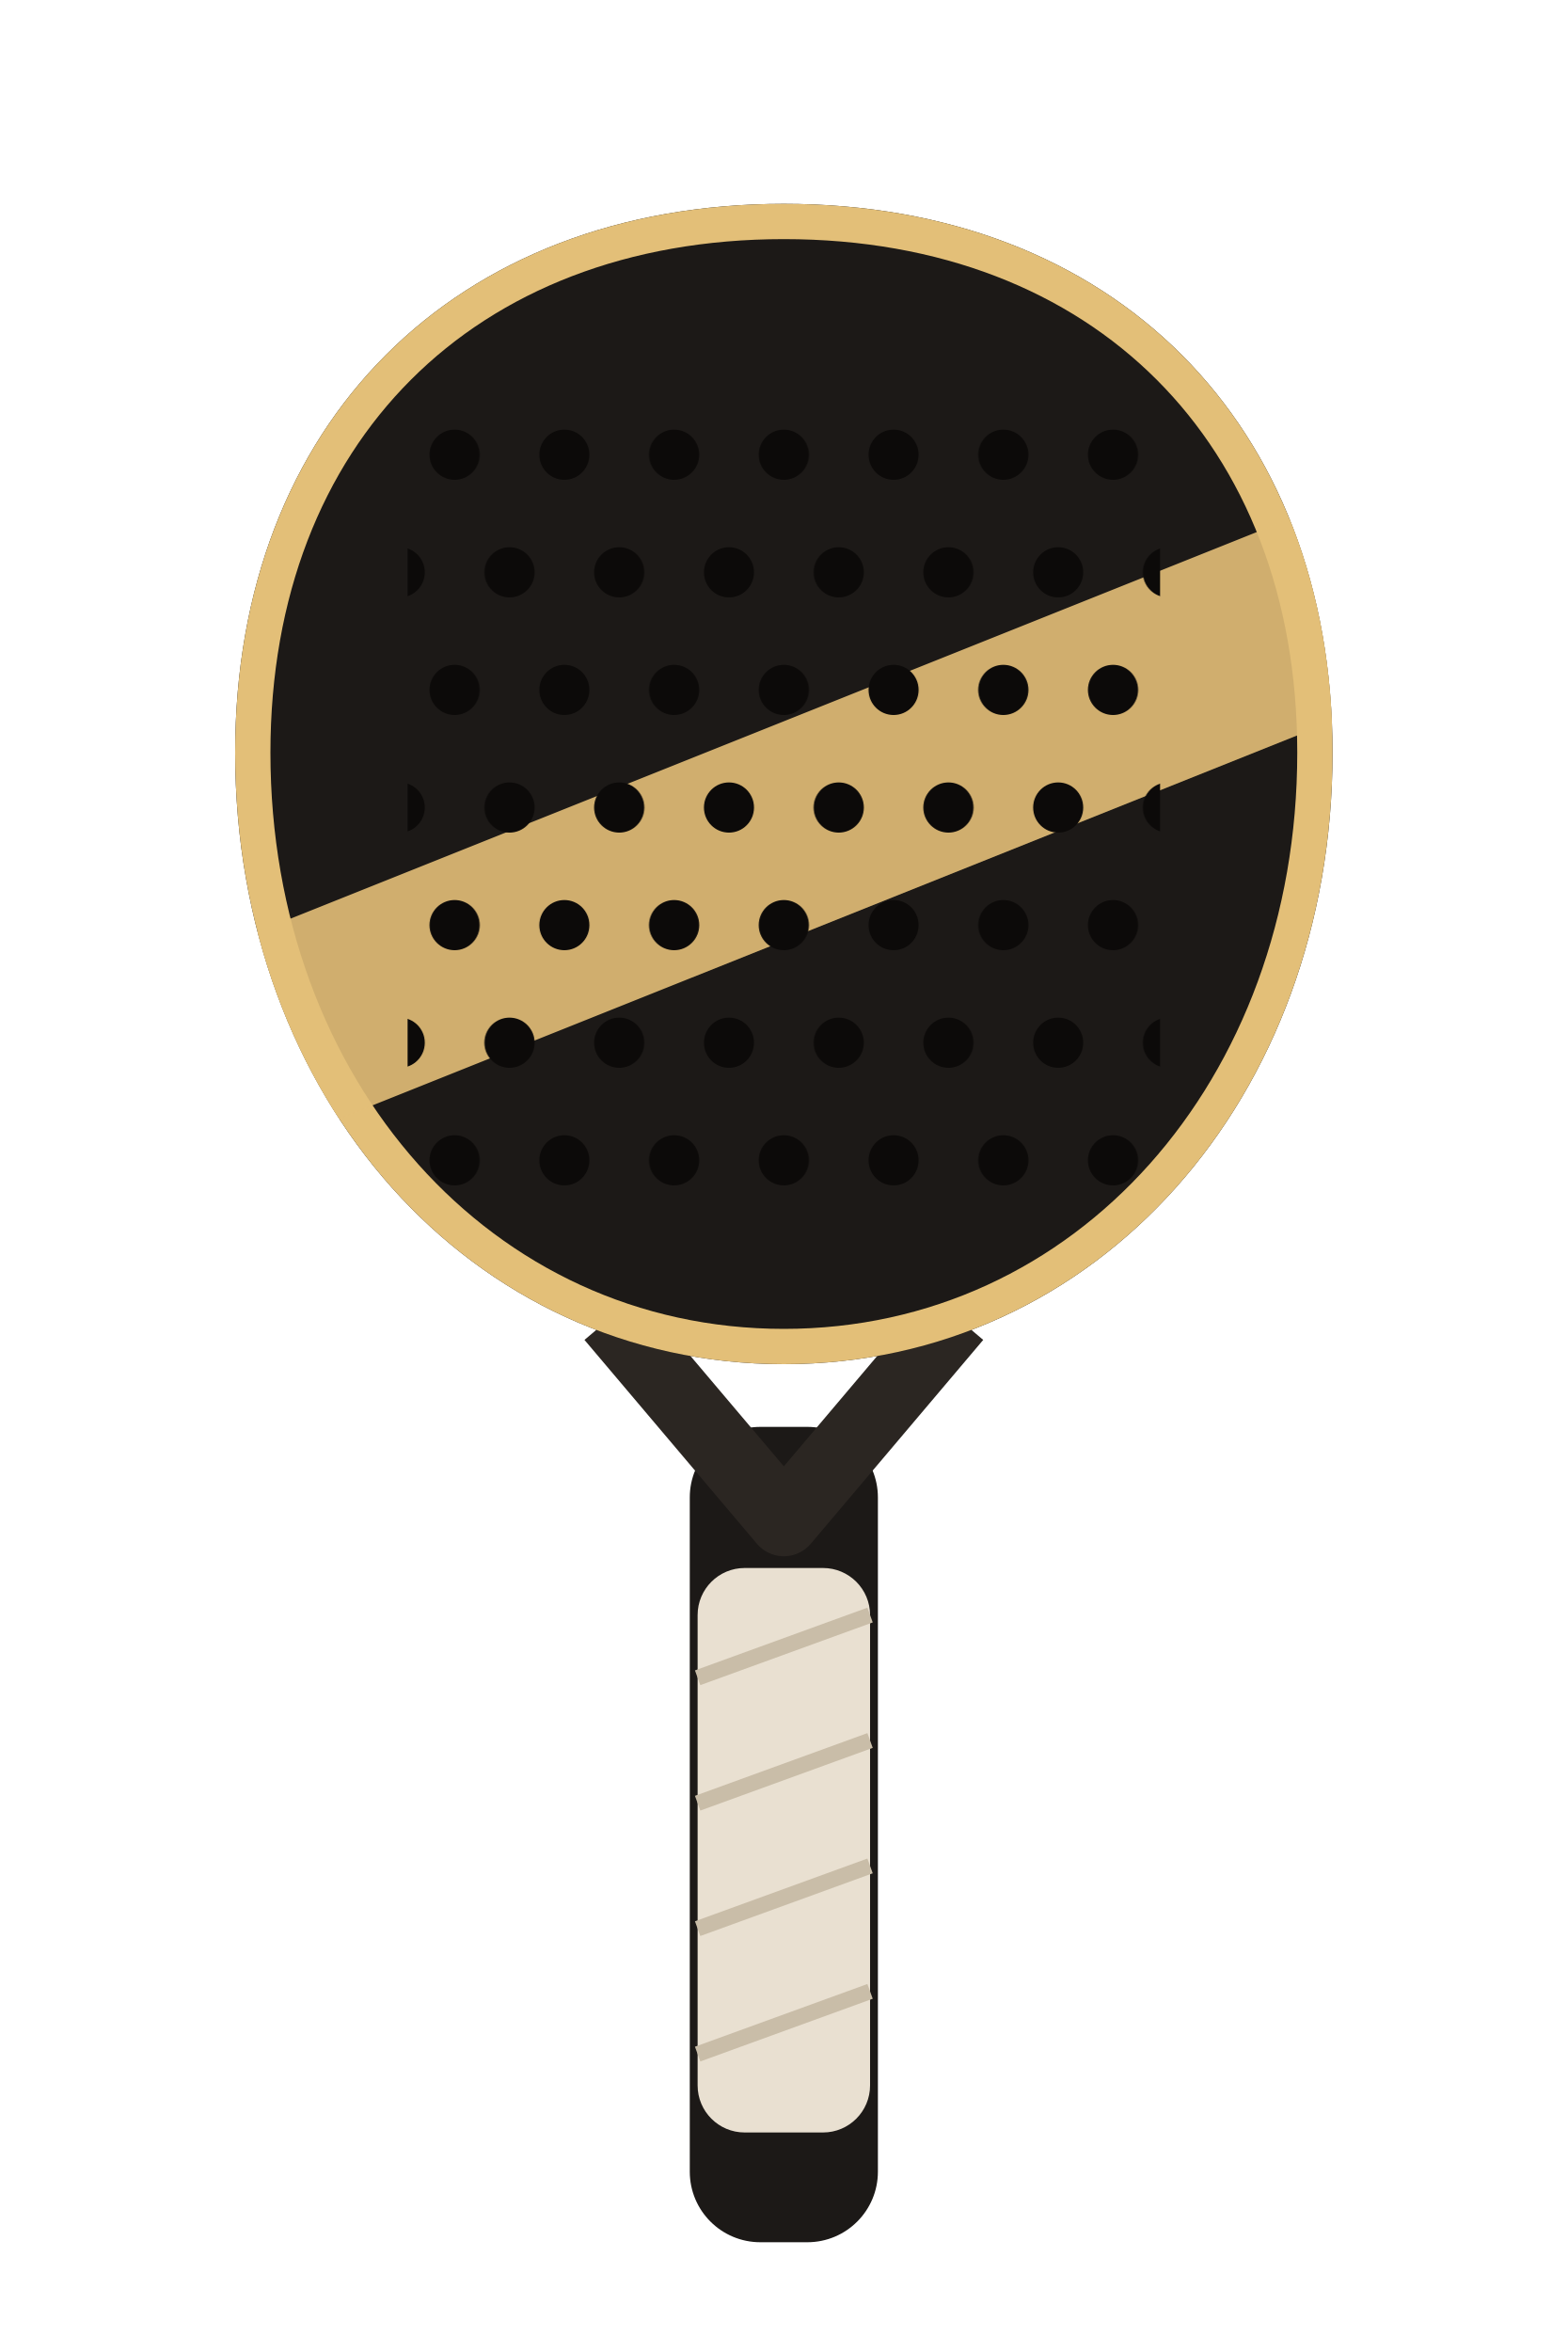
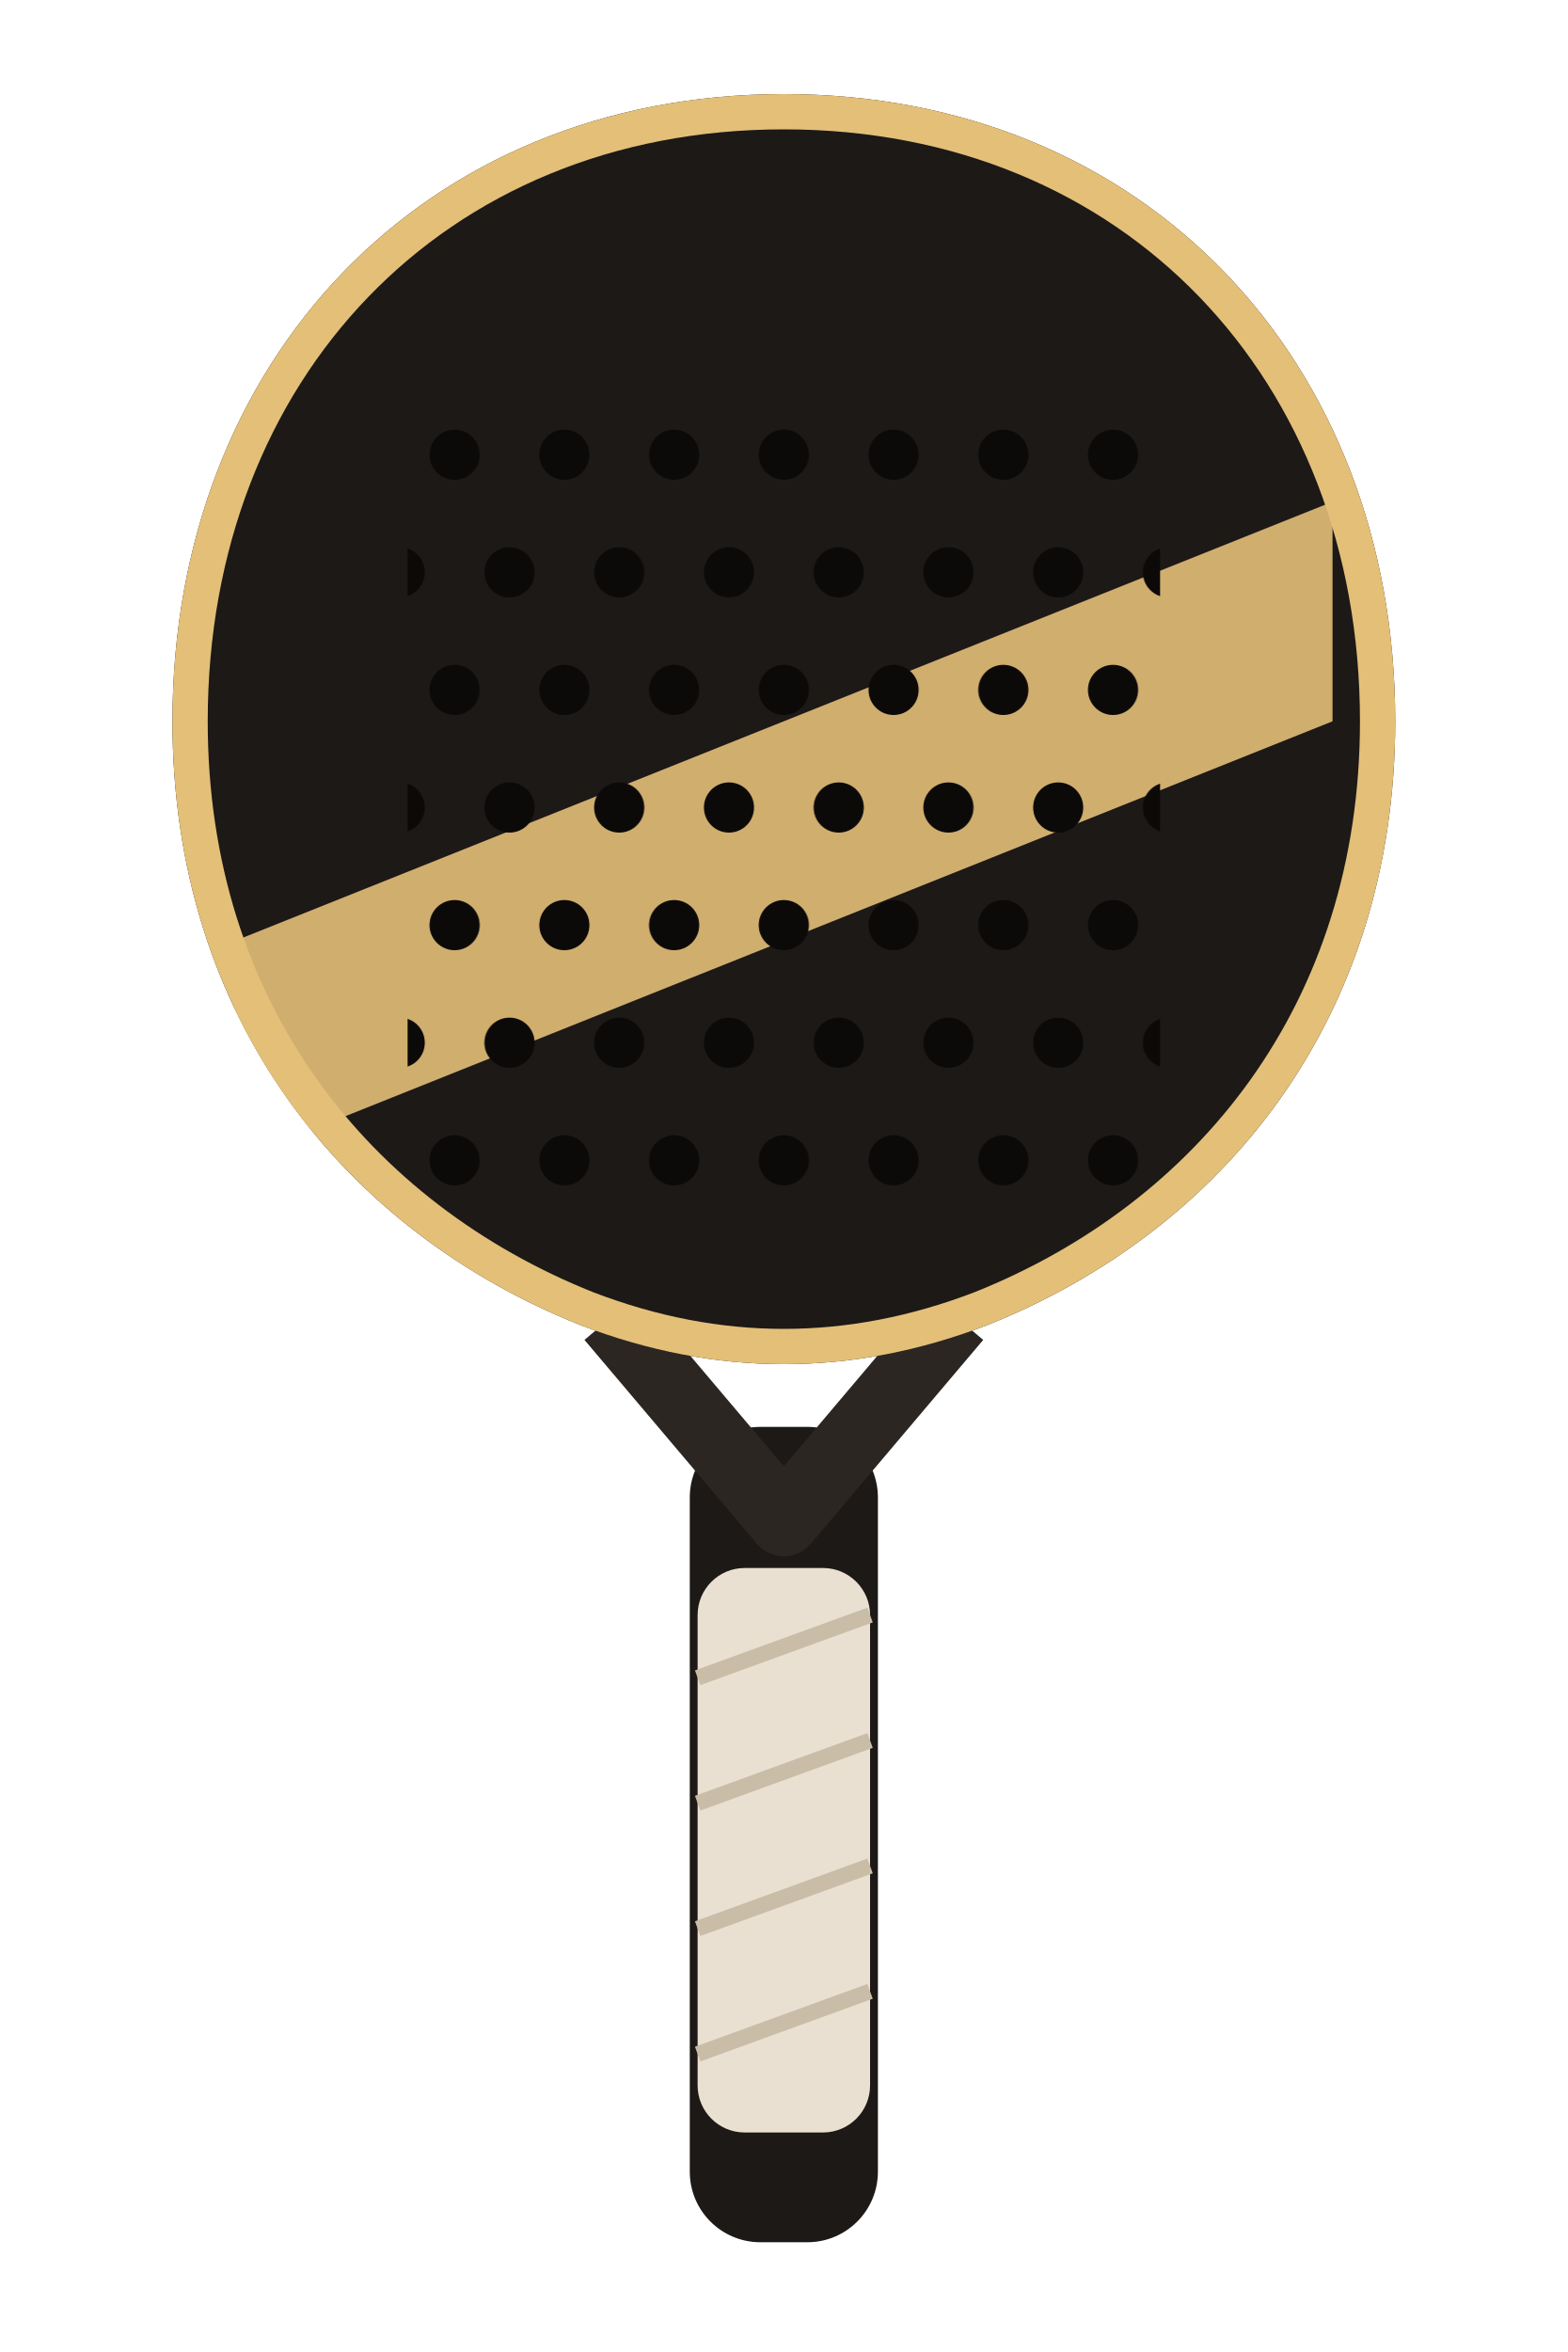
<svg xmlns="http://www.w3.org/2000/svg" viewBox="0 0 200 300">
  <defs>
    <clipPath id="c">
-       <path d="M100 26c42 0 70 28 70 70 0 44-30 78-70 78s-70-34-70-78c0-42 28-70 70-70z" />
+       <path d="M100 12C146 12 178 46 178 92C178 130 156 157 126 169Q113 174 100 174Q87 174 74 169C44 157 22 130 22 92C22 46 54 12 100 12Z" />
    </clipPath>
    <pattern id="h" width="14" height="30" patternUnits="userSpaceOnUse" x="51" y="51">
      <circle cx="7" cy="7" r="3.2" fill="#0c0a09" />
      <circle cx="14" cy="22" r="3.2" fill="#0c0a09" />
      <circle cx="0" cy="22" r="3.2" fill="#0c0a09" />
    </pattern>
  </defs>
  <rect x="88" y="182" width="24" height="104" rx="9" fill="#1c1917" />
  <rect x="89" y="200" width="22" height="72" rx="6" fill="#e9e0d1" />
  <path d="M89 214l22-8M89 230l22-8M89 246l22-8M89 262l22-8" stroke="#c9bda8" stroke-width="2" />
  <path d="M78 168l22 26 22-26" fill="none" stroke="#2b2622" stroke-width="9" stroke-linejoin="round" />
-   <path d="M100 26c42 0 70 28 70 70 0 44-30 78-70 78s-70-34-70-78c0-42 28-70 70-70z" fill="#1c1917" />
+   <path d="M100 12C146 12 178 46 178 92C178 130 156 157 126 169Q113 174 100 174Q87 174 74 169C44 157 22 130 22 92C22 46 54 12 100 12Z" fill="#1c1917" />
  <g clip-path="url(#c)">
-     <path d="M100 26c42 0 70 28 70 70 0 44-30 78-70 78s-70-34-70-78c0-42 28-70 70-70z" fill="none" stroke="#e3bf78" stroke-width="9" />
+     <path d="M100 12C146 12 178 46 178 92C178 130 156 157 126 169Q113 174 100 174Q87 174 74 169C44 157 22 130 22 92C22 46 54 12 100 12Z" fill="none" stroke="#e3bf78" stroke-width="9" />
    <path d="M30 120 L170 64 L170 92 L30 148z" fill="#e3bf78" opacity=".9" />
    <rect x="52" y="50" width="96" height="108" fill="url(#h)" />
  </g>
</svg>
